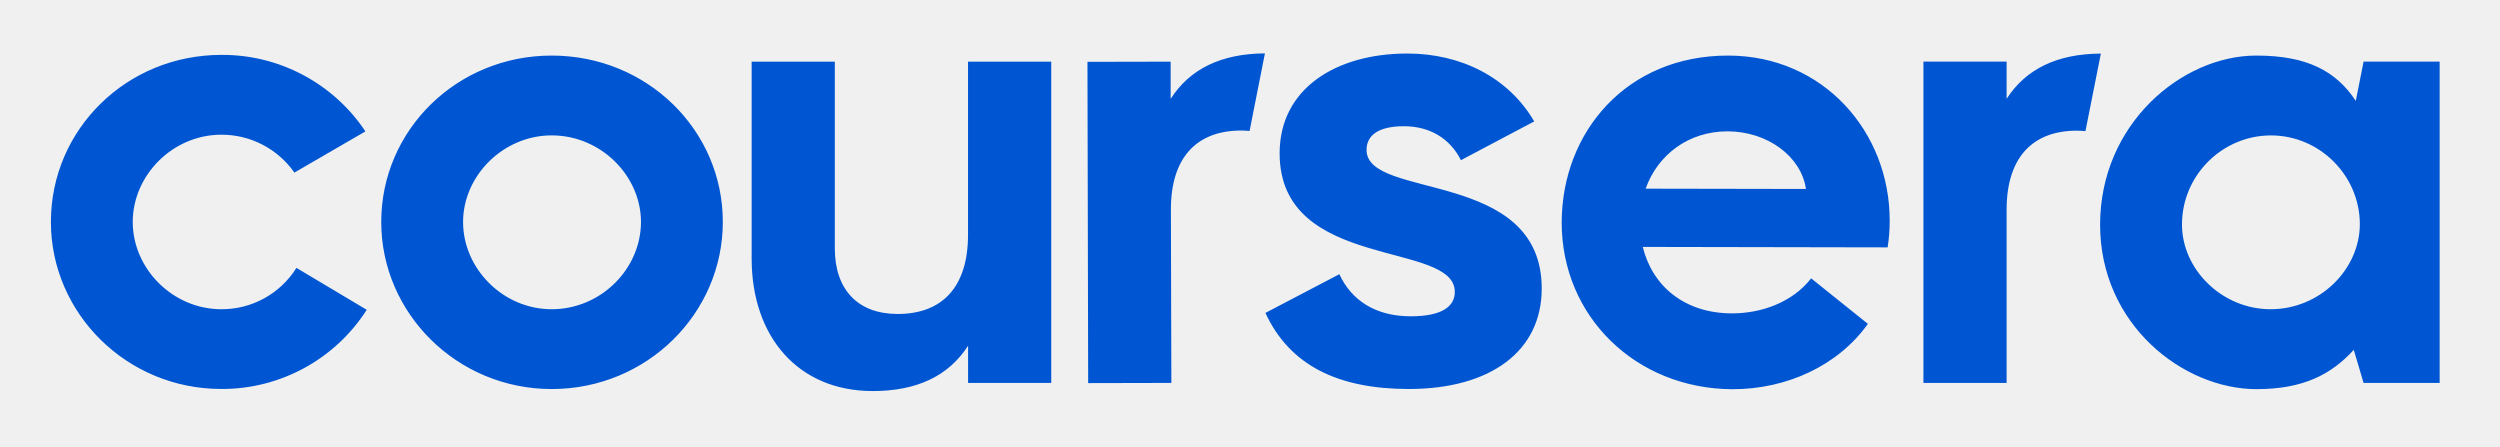
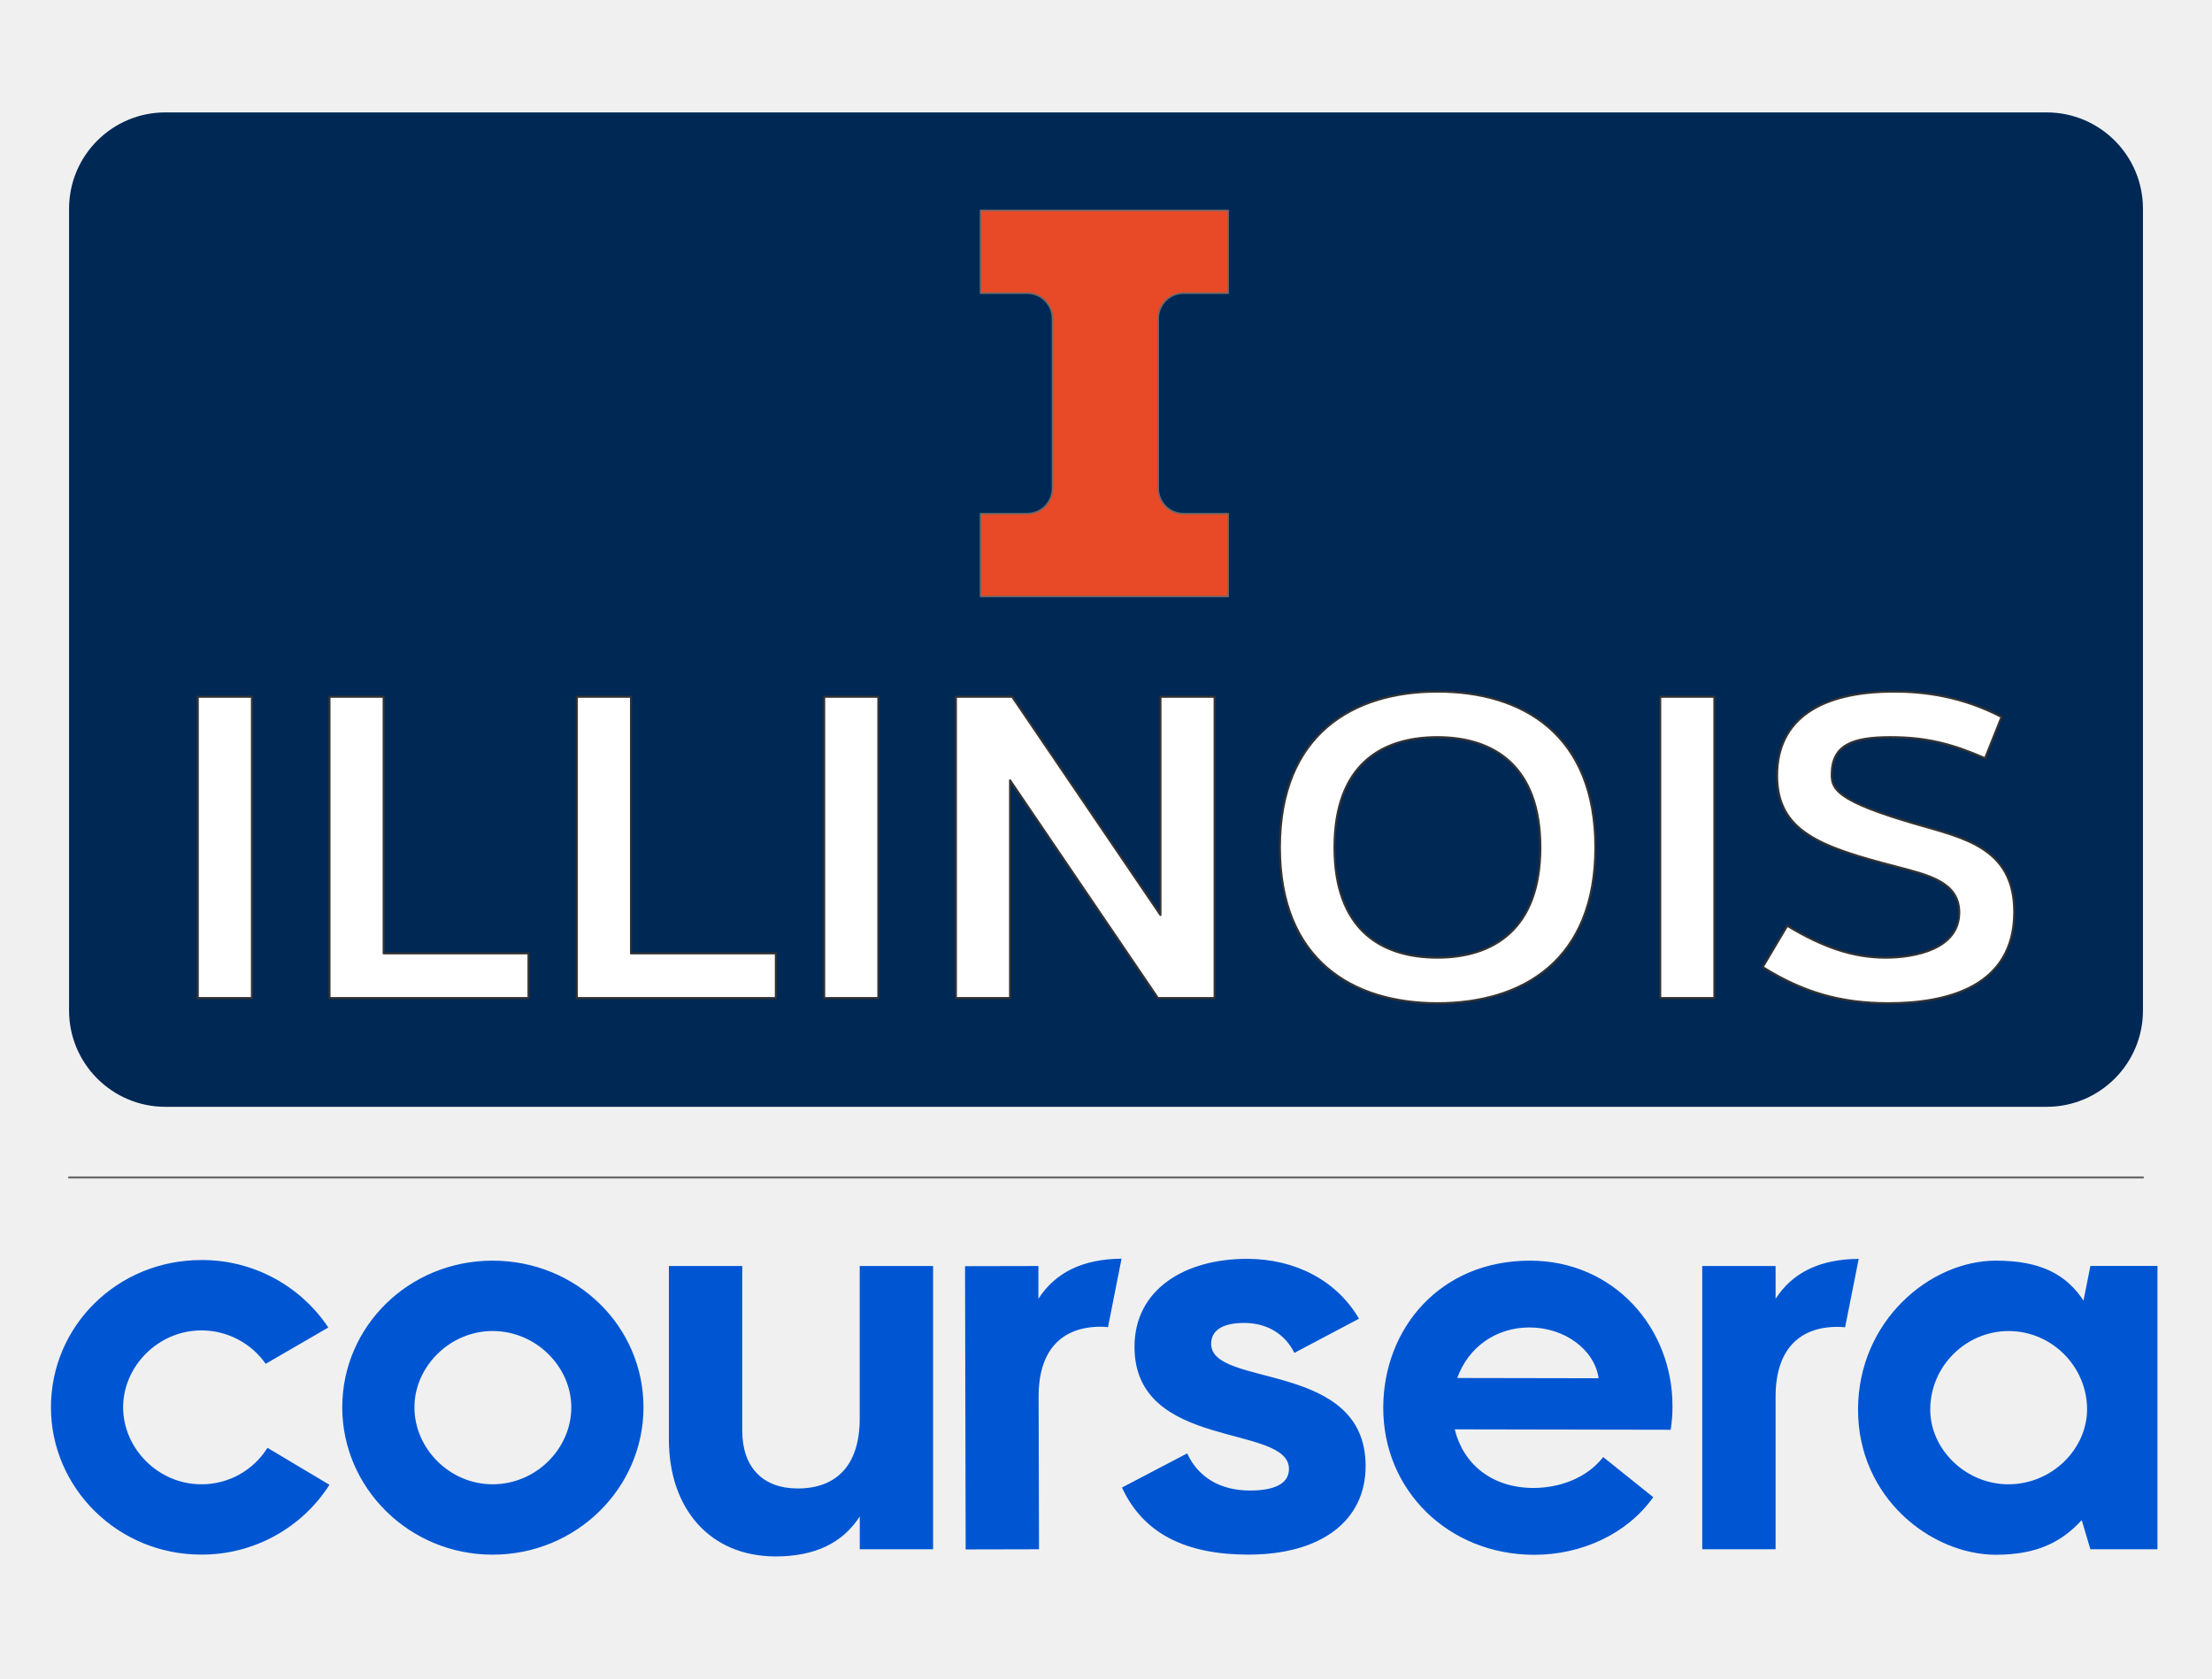
- <svg xmlns="http://www.w3.org/2000/svg" width="100%" height="100%" viewBox="0 0 1209 216" version="1.1" xml:space="preserve" style="fill-rule:evenodd;clip-rule:evenodd;stroke-linejoin:round;stroke-miterlimit:2;">
-   <g id="Artboard1" transform="matrix(1.04657,0,0,1.31466,0,0)">
-     <rect x="0" y="0" width="1155" height="164" style="fill:none;" />
-     <g transform="matrix(0.955505,0,0,0.76065,23.519,19.6267)">
-       <path d="M159.75,81.54C159.75,37.05 196.38,1.07 242.18,1.07C288.3,1.07 324.94,37.07 324.94,81.54C324.94,125.7 288.3,162.34 242.18,162.34C196.38,162.34 159.75,125.66 159.75,81.54ZM285.36,81.54C285.36,59.3 266.06,39.67 242.18,39.67C218.63,39.67 199.33,59.3 199.33,81.54C199.33,104.11 218.63,123.74 242.18,123.74C266.1,123.74 285.36,104.11 285.36,81.54ZM990.99,82.85C990.99,34.11 1030.57,1.07 1066.56,1.07C1091.09,1.07 1105.16,8.59 1114.64,22.99L1118.41,3.99L1155.2,3.99L1155.2,159.39L1118.41,159.39L1113.66,143.39C1102.87,155.17 1089.45,162.39 1066.56,162.39C1031.23,162.34 990.99,131.26 990.99,82.85ZM1116.6,82.52C1116.51,58.993 1097.13,39.685 1073.6,39.685C1050.01,39.685 1030.6,59.096 1030.6,82.685L1030.6,82.85C1030.6,104.44 1049.9,123.74 1073.46,123.74C1097.31,123.74 1116.6,104.44 1116.6,82.52ZM945.78,22L945.78,4L905.55,4L905.55,159.39L945.78,159.39L945.78,75.66C945.78,50.47 958.22,37.39 979.78,37.39C981.21,37.39 982.57,37.49 983.9,37.62L991.36,0.11C970.39,0.22 955.19,7.41 945.78,22ZM541.51,22.01L541.51,4.01L501.28,4.1L501.62,159.47L541.85,159.38L541.63,75.66C541.57,50.48 553.98,37.37 575.56,37.32C576.936,37.324 578.312,37.401 579.68,37.55L587.1,0C566.1,0.17 550.88,7.39 541.51,22.01ZM338.88,99.2L338.88,4.01L379.1,4.01L379.1,94.3C379.1,114.25 390.22,126.03 409.52,126.03C431.11,126.03 443.52,112.94 443.52,87.75L443.52,4.01L483.76,4.01L483.76,159.39L443.55,159.39L443.55,141.39C434.07,156.11 418.69,163.31 397.43,163.31C361.45,163.32 338.88,137.15 338.88,99.2ZM730.62,81.72C730.71,38.21 761.85,0.98 811.24,1.07C857.04,1.16 889.35,37.85 889.24,81.07C889.25,85.343 888.91,89.61 888.24,93.83L769.83,93.61C774.37,112.26 789.72,125.7 812.95,125.75C827.01,125.75 842.07,120.57 851.25,108.81L878.69,130.81C864.58,150.74 839.69,162.47 813.21,162.42C766.46,162.26 730.54,127.19 730.62,81.72ZM848.74,65.58C846.48,49.88 830.15,37.74 810.85,37.71C792.2,37.71 777.14,48.77 771.22,65.44L848.74,65.58ZM587.34,125.52L623.1,106.8C629.01,119.61 640.83,127.16 657.58,127.16C673.01,127.16 678.92,122.24 678.92,115.34C678.92,90.34 594.21,105.49 594.21,48.34C594.21,16.82 621.79,0.08 655.93,0.08C681.87,0.08 704.85,11.57 717.33,32.91L681.89,51.66C676.64,41.15 666.79,35.24 654.31,35.24C642.17,35.24 636.25,39.51 636.25,46.73C636.25,71.03 720.96,55.6 720.96,113.73C720.96,143.94 696.34,162.32 656.61,162.32C622.79,162.29 599.15,151.13 587.34,125.52ZM0,81.54C0,36.73 36.63,0.74 82.43,0.74C110.377,0.544 136.612,14.477 152.1,37.74L117.76,57.66C109.698,46.15 96.483,39.297 82.43,39.34C58.88,39.34 39.58,58.97 39.58,81.54C39.58,104.11 58.88,123.74 82.43,123.74C97.168,123.828 110.937,116.243 118.74,103.74L152.74,124.02C137.433,147.975 110.838,162.451 82.41,162.3C36.63,162.34 0,125.66 0,81.54Z" style="fill:rgb(0,86,210);fill-rule:nonzero;" />
+ <svg xmlns="http://www.w3.org/2000/svg" width="100%" height="100%" viewBox="0 0 141 107" version="1.1" xml:space="preserve" style="fill-rule:evenodd;clip-rule:evenodd;stroke-linecap:round;stroke-linejoin:round;stroke-miterlimit:1.5;">
+   <g transform="matrix(1,0,0,1,0,-124.17)">
+     <g id="coursera" transform="matrix(0.342262,0,0,0.409231,0,124.17)">
+       <rect x="0" y="0" width="411.3" height="260" style="fill:none;" />
+       <g transform="matrix(2.70321,0,0,2.26084,-329.756,-135.012)">
+         <g transform="matrix(0.125633,0,0,0.125633,125.497,146.455)">
+           <path d="M159.75,81.54C159.75,37.05 196.38,1.07 242.18,1.07C288.3,1.07 324.94,37.07 324.94,81.54C324.94,125.7 288.3,162.34 242.18,162.34C196.38,162.34 159.75,125.66 159.75,81.54ZM285.36,81.54C285.36,59.3 266.06,39.67 242.18,39.67C218.63,39.67 199.33,59.3 199.33,81.54C199.33,104.11 218.63,123.74 242.18,123.74C266.1,123.74 285.36,104.11 285.36,81.54ZM990.99,82.85C990.99,34.11 1030.57,1.07 1066.56,1.07C1091.09,1.07 1105.16,8.59 1114.64,22.99L1118.41,3.99L1155.2,3.99L1155.2,159.39L1118.41,159.39L1113.66,143.39C1102.87,155.17 1089.45,162.39 1066.56,162.39C1031.23,162.34 990.99,131.26 990.99,82.85ZM1116.6,82.52C1116.51,58.993 1097.13,39.685 1073.6,39.685C1050.01,39.685 1030.6,59.096 1030.6,82.685L1030.6,82.85C1030.6,104.44 1049.9,123.74 1073.46,123.74C1097.31,123.74 1116.6,104.44 1116.6,82.52ZM945.78,22L945.78,4L905.55,4L905.55,159.39L945.78,159.39L945.78,75.66C945.78,50.47 958.22,37.39 979.78,37.39C981.21,37.39 982.57,37.49 983.9,37.62L991.36,0.11C970.39,0.22 955.19,7.41 945.78,22ZM541.51,22.01L541.51,4.01L501.28,4.1L501.62,159.47L541.85,159.38L541.63,75.66C541.57,50.48 553.98,37.37 575.56,37.32C576.936,37.324 578.312,37.401 579.68,37.55L587.1,0C566.1,0.17 550.88,7.39 541.51,22.01ZM338.88,99.2L338.88,4.01L379.1,4.01L379.1,94.3C379.1,114.25 390.22,126.03 409.52,126.03C431.11,126.03 443.52,112.94 443.52,87.75L443.52,4.01L483.76,4.01L483.76,159.39L443.55,159.39L443.55,141.39C434.07,156.11 418.69,163.31 397.43,163.31C361.45,163.32 338.88,137.15 338.88,99.2ZM730.62,81.72C730.71,38.21 761.85,0.98 811.24,1.07C857.04,1.16 889.35,37.85 889.24,81.07C889.25,85.343 888.91,89.61 888.24,93.83L769.83,93.61C774.37,112.26 789.72,125.7 812.95,125.75C827.01,125.75 842.07,120.57 851.25,108.81L878.69,130.81C864.58,150.74 839.69,162.47 813.21,162.42C766.46,162.26 730.54,127.19 730.62,81.72ZM848.74,65.58C846.48,49.88 830.15,37.74 810.85,37.71C792.2,37.71 777.14,48.77 771.22,65.44L848.74,65.58ZM587.34,125.52L623.1,106.8C629.01,119.61 640.83,127.16 657.58,127.16C673.01,127.16 678.92,122.24 678.92,115.34C678.92,90.34 594.21,105.49 594.21,48.34C594.21,16.82 621.79,0.08 655.93,0.08C681.87,0.08 704.85,11.57 717.33,32.91L681.89,51.66C676.64,41.15 666.79,35.24 654.31,35.24C642.17,35.24 636.25,39.51 636.25,46.73C636.25,71.03 720.96,55.6 720.96,113.73C720.96,143.94 696.34,162.32 656.61,162.32C622.79,162.29 599.15,151.13 587.34,125.52ZM0,81.54C0,36.73 36.63,0.74 82.43,0.74C110.377,0.544 136.612,14.477 152.1,37.74L117.76,57.66C109.698,46.15 96.483,39.297 82.43,39.34C58.88,39.34 39.58,58.97 39.58,81.54C39.58,104.11 58.88,123.74 82.43,123.74C97.168,123.828 110.937,116.243 118.74,103.74L152.74,124.02C137.433,147.975 110.838,162.451 82.41,162.3C36.63,162.34 0,125.66 0,81.54Z" style="fill:rgb(0,86,210);fill-rule:nonzero;" />
+         </g>
+         <g transform="matrix(1.08084,0,0,1.08084,-24.2121,-23.5431)">
+           <path d="M271.863,90.338C271.863,86.95 269.113,84.2 265.725,84.2L145.805,84.2C142.417,84.2 139.667,86.95 139.667,90.338L139.667,141.462C139.667,144.849 142.417,147.6 145.805,147.6L265.725,147.6C269.113,147.6 271.863,144.849 271.863,141.462L271.863,90.338Z" style="fill:rgb(0,40,85);" />
+         </g>
+         <g transform="matrix(0.875872,0,0,0.890502,24.6005,11.1176)">
+           <path d="M192.001,77.266C192.525,77.266 193.027,77.474 193.397,77.844C193.768,78.214 193.976,78.717 193.976,79.24C193.976,82.523 193.976,89.068 193.976,92.351C193.976,92.875 193.768,93.377 193.397,93.748C193.027,94.118 192.525,94.326 192.001,94.326C190.368,94.326 188.314,94.326 188.314,94.326L188.314,100.736L207.797,100.736L207.797,94.326L204.269,94.326C203.746,94.326 203.244,94.118 202.873,93.748C202.503,93.377 202.295,92.875 202.295,92.351C202.295,89.068 202.295,82.523 202.295,79.24C202.295,78.717 202.503,78.214 202.873,77.844C203.244,77.474 203.746,77.266 204.269,77.266C205.848,77.266 207.797,77.266 207.797,77.266L207.797,70.856L188.314,70.856L188.314,77.266L192.001,77.266Z" style="fill:rgb(232,74,39);stroke:rgb(105,105,105);stroke-width:0.12px;" />
+           <g transform="matrix(1,0,0,1,-0.567983,-6)">
+             <path d="M269.198,116.057C266.069,114.46 263.137,114.094 260.737,114.094C254.972,114.094 251.544,116.223 251.544,120.587C251.544,124.919 254.939,126.118 260.97,127.651C263.403,128.284 265.87,128.817 265.87,131.183C265.87,134.016 262.403,134.682 260.07,134.682C257.471,134.682 255.105,133.849 252.343,132.216L250.412,135.414C253.608,137.378 256.571,138.21 260.304,138.21C264.903,138.21 270.196,136.945 270.196,131.15C270.196,126.152 266.202,125.419 262.37,124.319C256.204,122.553 255.838,121.62 255.838,120.52C255.838,118.187 257.537,117.621 260.47,117.621C263.37,117.621 265.436,118.187 267.9,119.254L269.198,116.057ZM237.248,126.152C237.248,117.421 231.555,114.094 224.824,114.094C218.159,114.094 212.433,117.421 212.433,126.152C212.433,134.882 218.159,138.21 224.824,138.21C231.555,138.21 237.248,134.882 237.248,126.152ZM131.573,137.81L131.573,114.494L127.313,114.494L127.313,137.81L131.573,137.81ZM180.846,137.81L180.846,114.494L176.586,114.494L176.586,137.81L180.846,137.81ZM246.609,137.81L246.609,114.494L242.349,114.494L242.349,137.81L246.609,137.81ZM191.207,137.81L191.207,120.956L202.838,137.81L207.298,137.81L207.298,114.494L203.038,114.494L203.038,131.381L191.374,114.494L186.947,114.494L186.947,137.81L191.207,137.81ZM153.328,134.349L141.934,134.349L141.934,114.494L137.674,114.494L137.674,137.81L153.328,137.81L153.328,134.349ZM172.784,134.349L161.39,134.349L161.39,114.494L157.13,114.494L157.13,137.81L172.784,137.81L172.784,134.349ZM216.726,126.152C216.726,119.787 220.392,117.621 224.824,117.621C229.189,117.621 232.921,119.787 232.921,126.152C232.921,132.516 229.189,134.682 224.824,134.682C220.392,134.682 216.726,132.516 216.726,126.152Z" style="fill:white;fill-rule:nonzero;stroke:rgb(51,51,51);stroke-width:0.16px;stroke-linecap:butt;stroke-miterlimit:2;" />
+           </g>
+         </g>
+         <path d="M126.745,140.856L269.628,140.856" style="fill:none;stroke:rgb(105,105,105);stroke-width:0.14px;" />
+       </g>
    </g>
  </g>
</svg>
